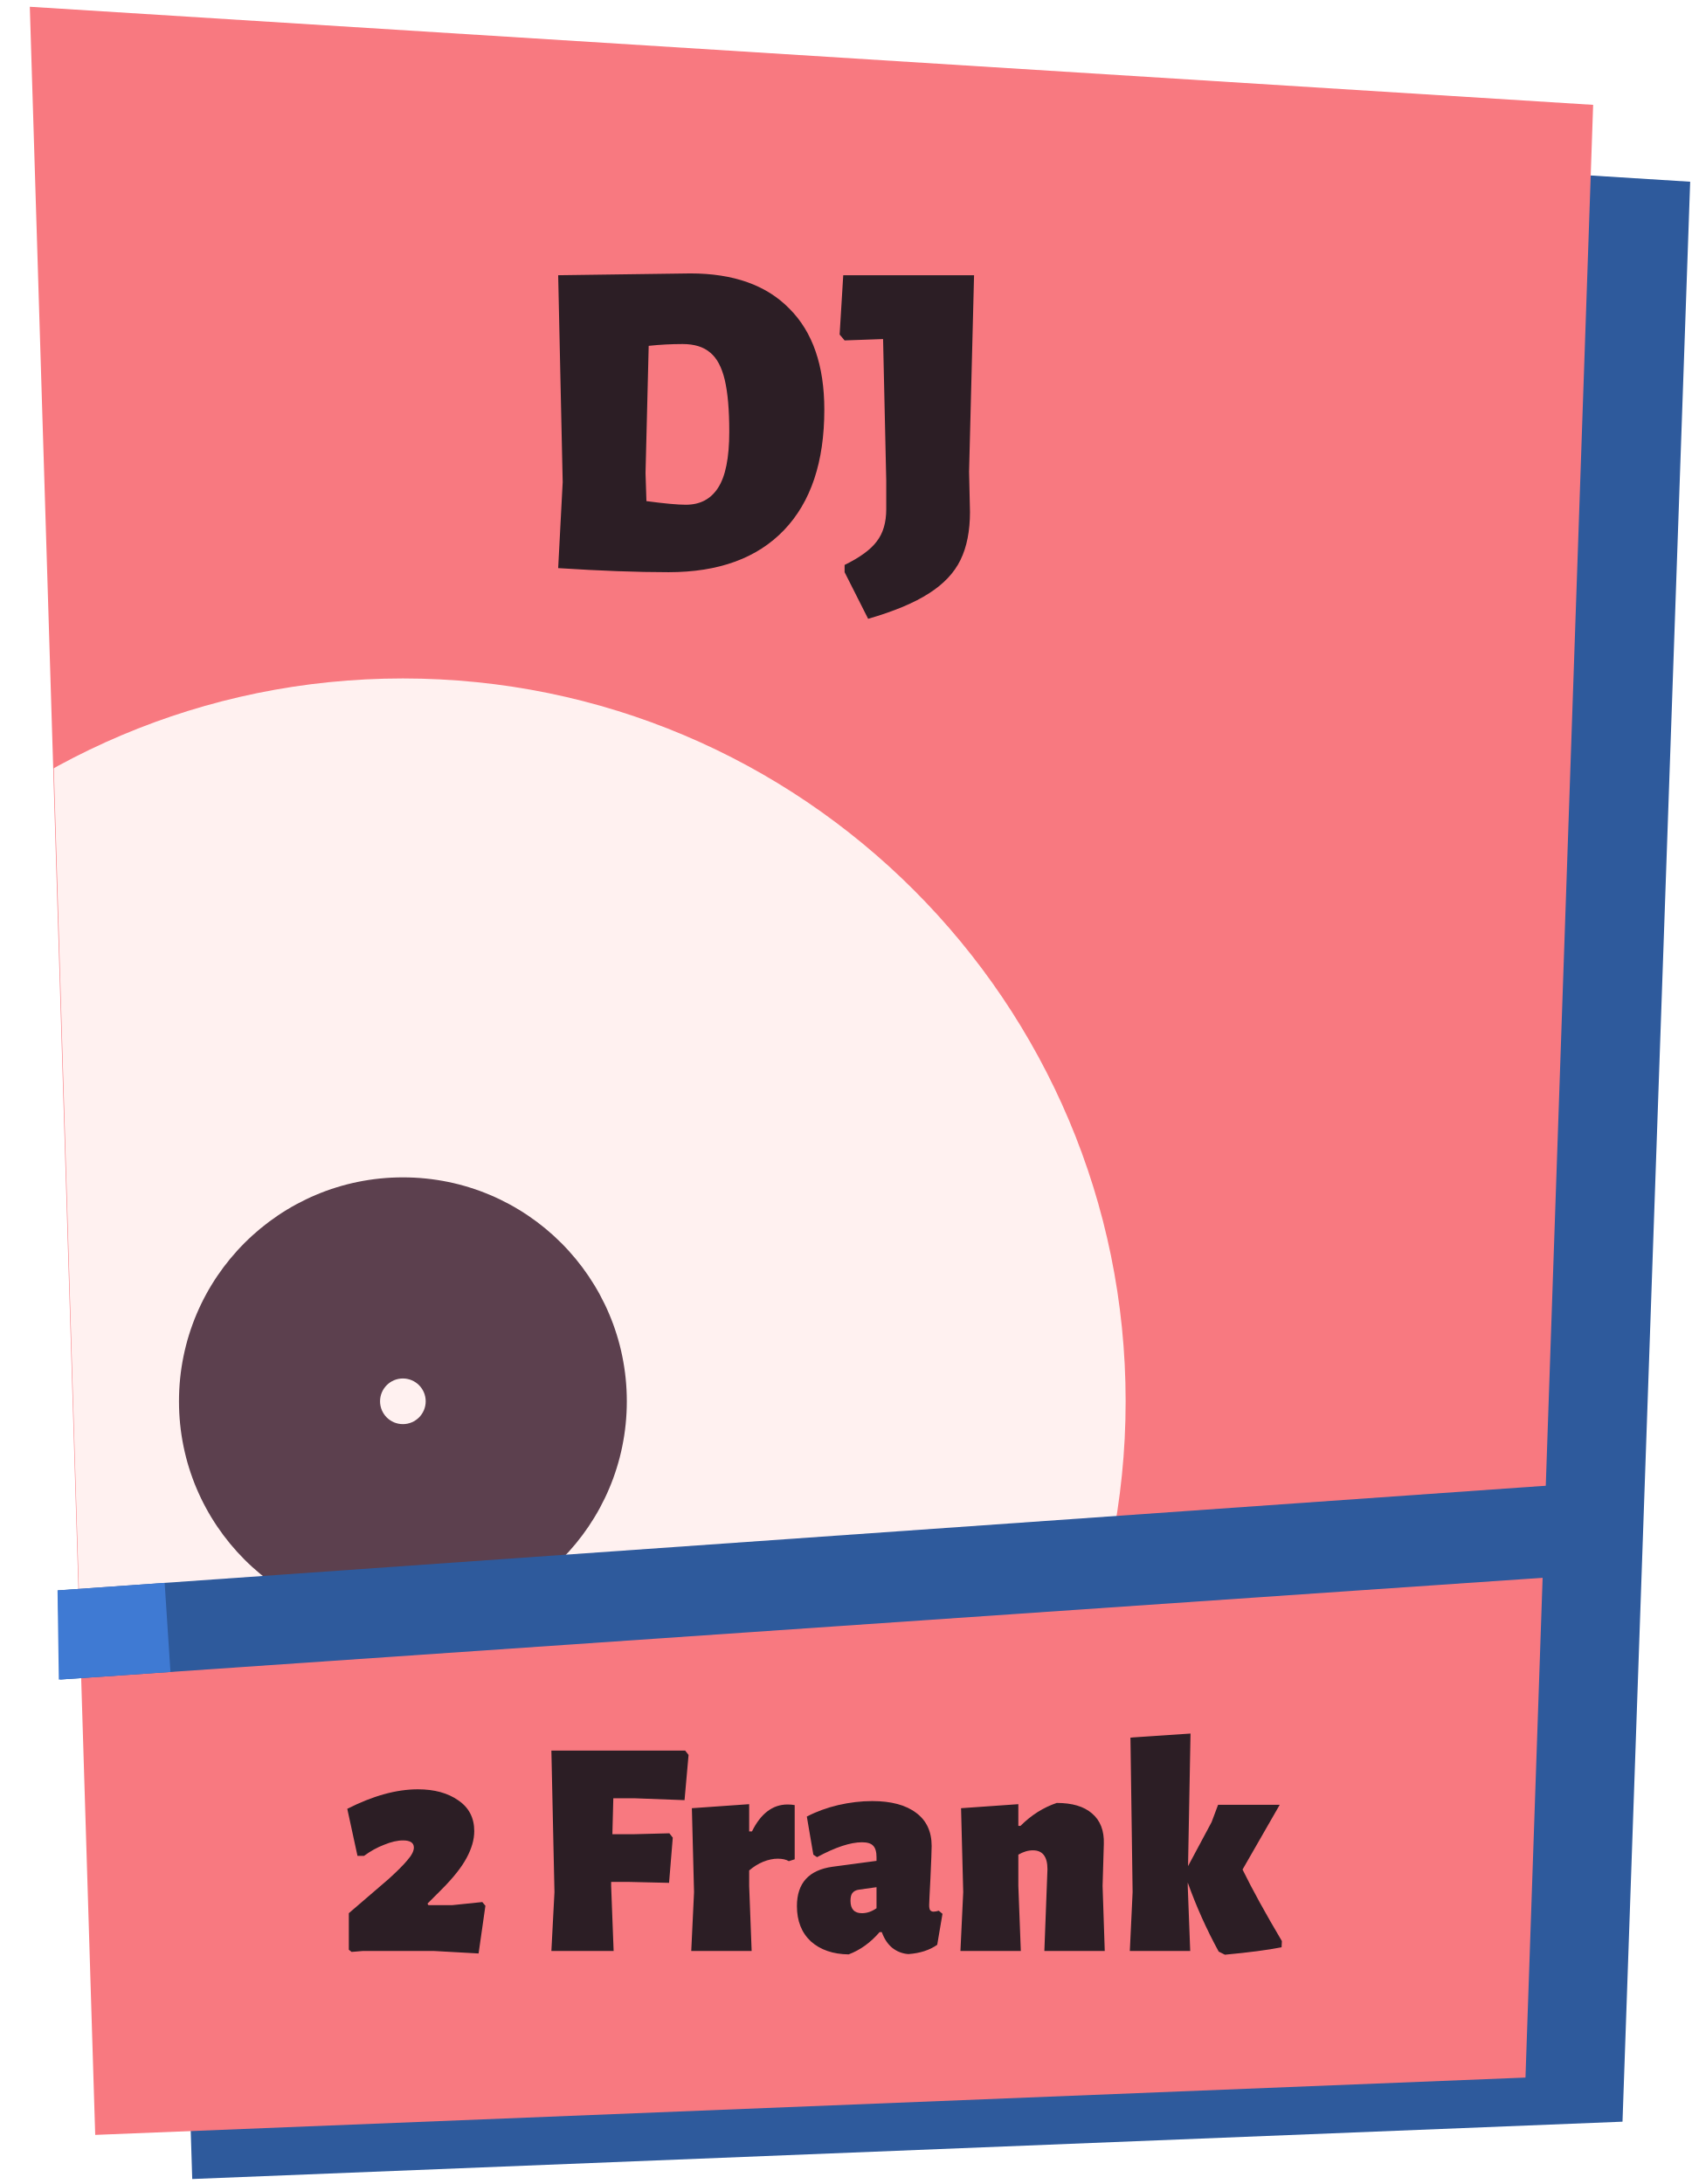
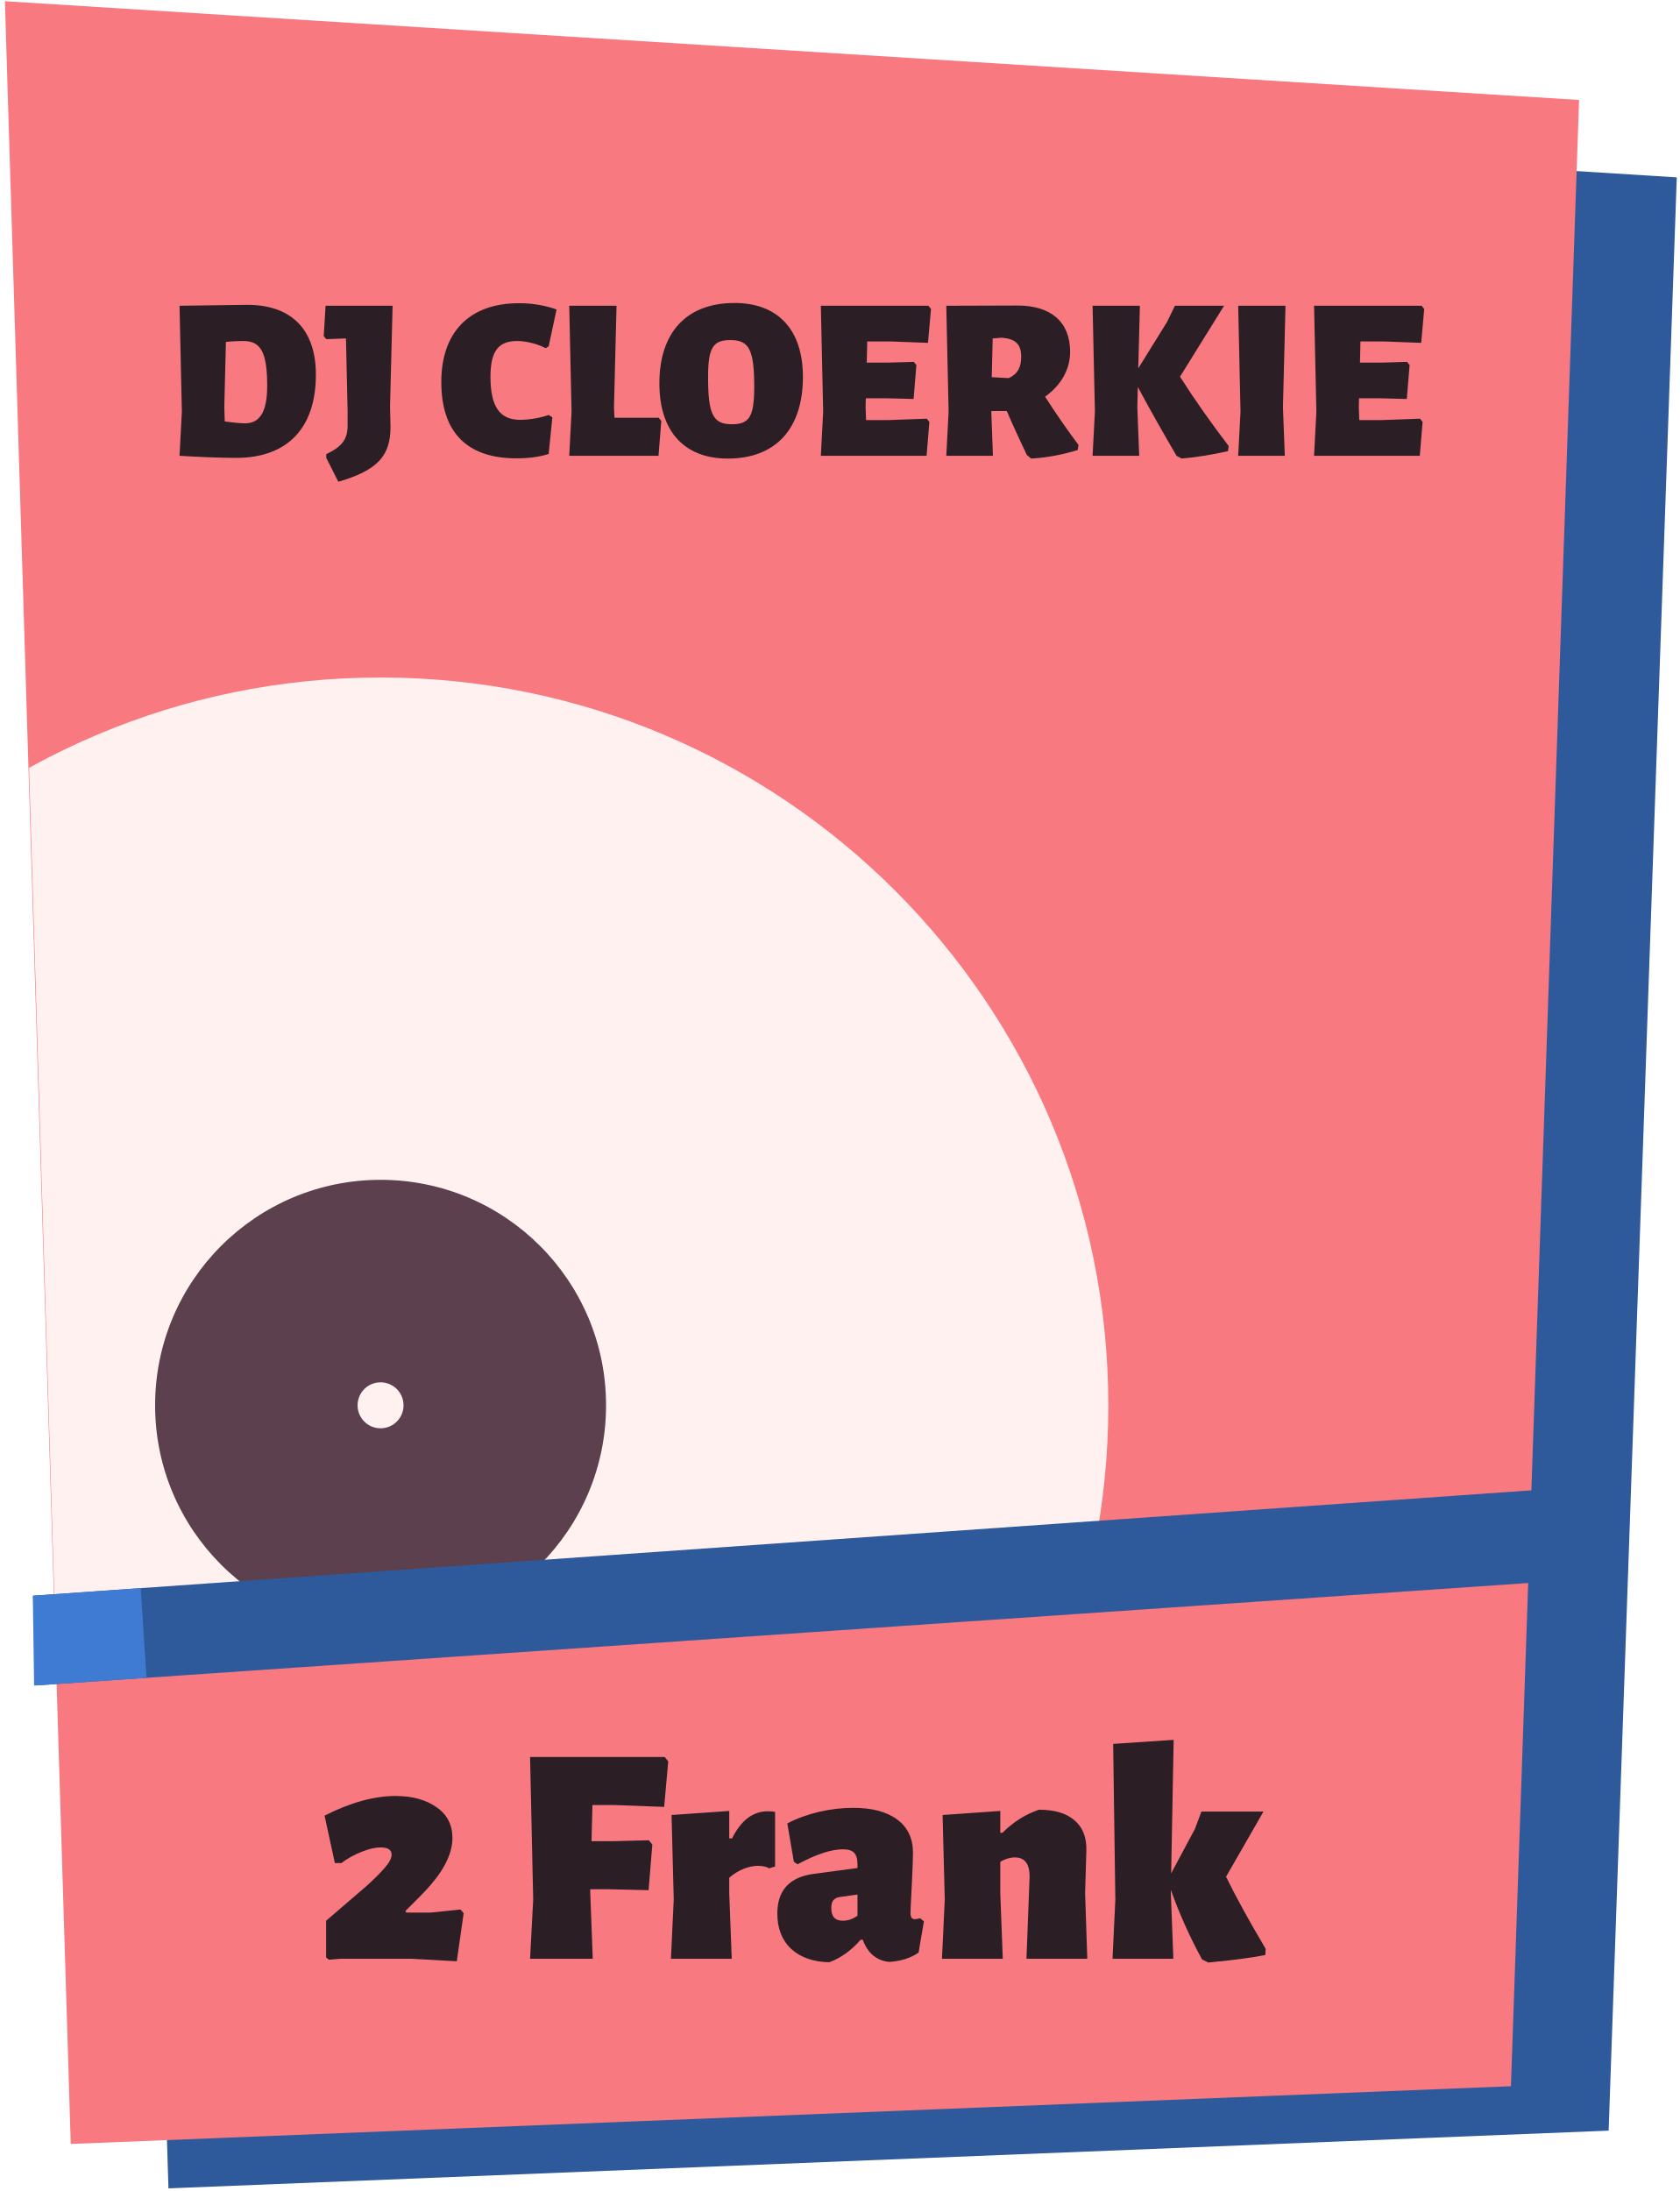
- <svg xmlns="http://www.w3.org/2000/svg" width="213" height="275" viewBox="0 0 213 275" fill="none">
-   <path d="M15.973 10.531L212.84 22.882L204.319 267.153L24.207 274.372L15.973 10.531Z" fill="#2E5A9C" />
-   <path d="M3.754 0.852L200.621 13.203L192.1 261.598L11.989 268.817L3.754 0.852Z" fill="#F87980" />
-   <path d="M86.933 34.428C92.367 34.428 96.528 35.91 99.416 38.874C102.342 41.8 103.805 46.037 103.805 51.585C103.805 58.159 102.114 63.213 98.732 66.747C95.35 70.281 90.505 72.048 84.197 72.048C80.245 72.048 75.609 71.877 70.289 71.535L70.859 60.705L70.289 34.656L86.933 34.428ZM86.363 63.555C88.149 63.555 89.498 62.852 90.41 61.446C91.36 60.002 91.835 57.646 91.835 54.378C91.835 51.604 91.645 49.419 91.265 47.823C90.885 46.227 90.277 45.087 89.441 44.403C88.605 43.681 87.446 43.32 85.964 43.32C84.52 43.32 83.095 43.396 81.689 43.548L81.29 59.565L81.404 63.099C83.684 63.403 85.337 63.555 86.363 63.555ZM122.034 59.394L122.148 64.467C122.148 66.861 121.749 68.875 120.951 70.509C120.153 72.143 118.823 73.549 116.961 74.727C115.137 75.905 112.591 76.969 109.323 77.919L106.359 72.048V71.136C108.297 70.186 109.646 69.198 110.406 68.172C111.204 67.146 111.603 65.797 111.603 64.125V60.534L111.204 42.693L106.359 42.864L105.732 42.123L106.188 34.656H122.661L122.034 59.394Z" fill="#2C1E25" />
-   <path d="M52.624 225.302C54.704 225.302 56.407 225.77 57.733 226.706C59.059 227.616 59.722 228.903 59.722 230.567C59.722 231.633 59.397 232.764 58.747 233.96C58.123 235.13 57.057 236.469 55.549 237.977L53.833 239.693L53.95 239.888H56.953L60.736 239.498L61.126 239.966L60.268 245.972L54.652 245.66H45.682L44.278 245.777L43.927 245.504V240.902L48.919 236.612C49.985 235.65 50.778 234.857 51.298 234.233C51.844 233.609 52.117 233.076 52.117 232.634C52.117 232.036 51.662 231.737 50.752 231.737C50.05 231.737 49.257 231.919 48.373 232.283C47.489 232.621 46.644 233.089 45.838 233.687H45.019L43.732 227.759C46.956 226.121 49.92 225.302 52.624 225.302ZM77.233 226.433L77.116 230.957H79.768L84.292 230.84L84.721 231.386L84.253 237.08L79.222 236.963H76.96V237.47L77.272 245.66H69.433L69.823 238.25L69.433 220.427H86.281L86.71 220.973L86.203 226.667L79.963 226.433H77.233ZM99.177 227.213C99.515 227.213 99.814 227.239 100.074 227.291V234.116L99.333 234.35C98.995 234.142 98.527 234.038 97.929 234.038C97.357 234.038 96.746 234.168 96.096 234.428C95.472 234.688 94.887 235.052 94.341 235.52V237.47L94.653 245.66H87.048L87.399 238.25L87.126 227.681L94.341 227.174V230.606H94.692C95.81 228.344 97.305 227.213 99.177 227.213ZM109.832 226.784C112.224 226.784 114.07 227.278 115.37 228.266C116.67 229.228 117.32 230.619 117.32 232.439C117.32 232.959 117.268 234.337 117.164 236.573C117.06 238.549 117.008 239.654 117.008 239.888C117.008 240.174 117.047 240.382 117.125 240.512C117.229 240.642 117.372 240.707 117.554 240.707C117.736 240.707 117.957 240.668 118.217 240.59L118.685 240.98L118.022 244.88C117.06 245.556 115.851 245.946 114.395 246.05C113.641 245.998 112.965 245.738 112.367 245.27C111.795 244.802 111.353 244.139 111.041 243.281H110.768C109.624 244.607 108.324 245.543 106.868 246.089C104.892 246.063 103.306 245.517 102.11 244.451C100.94 243.359 100.355 241.877 100.355 240.005C100.355 237.119 101.85 235.468 104.84 235.052L110.378 234.311V233.843C110.378 233.167 110.235 232.686 109.949 232.4C109.689 232.114 109.221 231.971 108.545 231.971C107.089 231.971 105.204 232.595 102.89 233.843L102.422 233.531L101.603 228.734C102.799 228.11 104.112 227.629 105.542 227.291C106.998 226.953 108.428 226.784 109.832 226.784ZM108.155 237.938C107.791 237.99 107.518 238.133 107.336 238.367C107.18 238.575 107.102 238.9 107.102 239.342C107.102 240.382 107.583 240.902 108.545 240.902C109.169 240.902 109.78 240.694 110.378 240.278V237.626L108.155 237.938ZM131.514 245.66L131.904 235.364C131.904 233.778 131.293 232.985 130.071 232.985C129.473 232.985 128.862 233.167 128.238 233.531V237.47L128.55 245.66H120.945L121.296 238.25L121.023 227.681L128.238 227.174V229.904H128.511C129.863 228.552 131.384 227.59 133.074 227.018C135.024 227.018 136.506 227.46 137.52 228.344C138.56 229.228 139.054 230.502 139.002 232.166L138.846 237.47L139.119 245.66H131.514ZM156.472 235.403C157.694 237.899 159.345 240.902 161.425 244.412L161.386 245.192C159.696 245.53 157.317 245.842 154.249 246.128L153.469 245.738C151.935 242.93 150.635 240.031 149.569 237.041V237.47L149.881 245.66H142.276L142.627 238.25L142.354 218.789L149.92 218.282L149.608 234.974L152.572 229.436L153.391 227.252H161.152L156.472 235.403Z" fill="#2C1E25" />
-   <mask id="mask0" mask-type="alpha" maskUnits="userSpaceOnUse" x="3" y="0" width="196" height="201">
-     <path d="M3.84 0.701L198.573 13.062L189.743 188.547L9.94 200.394L3.84 0.701Z" fill="#F87980" />
+ <svg xmlns="http://www.w3.org/2000/svg" width="210" height="274" viewBox="0 0 210 274" fill="none">
+   <path d="M12.832 9.831L209.7 22.182L201.179 266.452L21.067 273.671L12.832 9.831Z" fill="#2E5A9C" />
+   <path d="M0.613 0.151L197.481 12.502L188.96 260.897L8.848 268.116L0.613 0.151Z" fill="#F87980" />
+   <path d="M22.453 38.237L22.743 51.49L22.453 57C24.715 57.145 27.644 57.261 29.529 57.261C35.938 57.261 39.505 53.549 39.505 46.85C39.505 41.224 36.46 38.121 30.921 38.121L22.453 38.237ZM30.631 52.94C30.022 52.94 28.978 52.824 28.108 52.708L28.05 50.91L28.253 42.761C29.065 42.674 29.877 42.645 30.428 42.645C32.632 42.645 33.415 44.066 33.415 48.271C33.415 51.751 32.342 52.94 30.631 52.94ZM48.779 50.823L49.098 38.237H40.717L40.485 42.036L40.804 42.413L43.269 42.326L43.472 51.403V53.23C43.472 54.912 42.805 55.84 40.804 56.797V57.261L42.312 60.248C47.271 58.798 48.837 56.971 48.837 53.404L48.779 50.823ZM64.905 37.918C58.699 37.918 55.19 41.543 55.19 47.778C55.19 53.955 58.293 57.319 64.586 57.319C65.862 57.319 67.254 57.203 68.617 56.768L69.081 52.186L68.617 51.896C67.573 52.273 66.094 52.505 65.05 52.505C62.498 52.505 61.338 50.852 61.338 47.111C61.338 43.892 62.353 42.645 64.673 42.645C65.775 42.645 67.225 42.993 68.24 43.544L68.617 43.312L69.603 38.701C68.211 38.208 66.645 37.918 64.905 37.918ZM82.702 52.65L82.383 52.244H76.844L76.786 50.91L77.105 38.237H71.189L71.479 51.49L71.189 57H82.354L82.702 52.65ZM91.859 37.889C85.885 37.889 82.463 41.543 82.463 47.952C82.463 53.926 85.566 57.348 91.018 57.348C96.992 57.348 100.414 53.636 100.414 47.14C100.414 41.253 97.311 37.889 91.859 37.889ZM91.337 42.529C93.686 42.529 94.324 43.718 94.324 48.387C94.324 52.099 93.715 53.056 91.54 53.056C89.191 53.056 88.553 51.867 88.553 47.169C88.553 43.486 89.162 42.529 91.337 42.529ZM115.909 52.36L111.095 52.534H108.311L108.253 50.91L108.282 49.808H110.892L114.256 49.895L114.604 45.661L114.285 45.255L111.269 45.342H108.398L108.456 42.703H111.443L116.054 42.877L116.431 38.643L116.112 38.237H102.656L102.946 51.49L102.656 57H115.88L116.228 52.766L115.909 52.36ZM130.699 49.605C132.671 48.213 133.831 46.212 133.831 44.008C133.831 40.267 131.453 38.208 127.248 38.208L118.345 38.237L118.635 51.49L118.345 57H124.174L123.971 51.403H125.914C126.697 53.259 127.567 55.086 128.408 56.884L128.959 57.348C130.96 57.232 132.903 56.855 134.788 56.275L134.875 55.637C133.396 53.665 132.004 51.635 130.699 49.605ZM127.712 44.588C127.712 45.98 127.248 46.792 126.146 47.285L124.029 47.169L124.145 42.326L125.189 42.239C126.958 42.326 127.712 43.022 127.712 44.588ZM153.083 38.237H146.935L145.949 40.267L142.353 46.067L142.556 38.237H136.64L136.93 51.49L136.64 57H142.469L142.237 50.91L142.295 48.387C143.861 51.316 145.485 54.158 147.138 57L147.776 57.348C149.719 57.174 151.633 56.855 153.576 56.42L153.663 55.782C151.517 52.969 149.458 50.069 147.573 47.111L153.083 38.237ZM160.447 50.91L160.766 38.237H154.85L155.14 51.49L154.85 57H160.679L160.447 50.91ZM177.591 52.36L172.777 52.534H169.993L169.935 50.91L169.964 49.808H172.574L175.938 49.895L176.286 45.661L175.967 45.255L172.951 45.342H170.08L170.138 42.703H173.125L177.736 42.877L178.113 38.643L177.794 38.237H164.338L164.628 51.49L164.338 57H177.562L177.91 52.766L177.591 52.36Z" fill="#2C1E25" />
+   <path d="M49.483 224.601C51.563 224.601 53.266 225.069 54.592 226.005C55.918 226.915 56.581 228.202 56.581 229.866C56.581 230.932 56.256 232.063 55.606 233.259C54.982 234.429 53.916 235.768 52.408 237.276L50.692 238.992L50.809 239.187H53.812L57.595 238.797L57.985 239.265L57.127 245.271L51.511 244.959H42.541L41.137 245.076L40.786 244.803V240.201L45.778 235.911C46.844 234.949 47.637 234.156 48.157 233.532C48.703 232.908 48.976 232.375 48.976 231.933C48.976 231.335 48.521 231.036 47.611 231.036C46.909 231.036 46.116 231.218 45.232 231.582C44.348 231.92 43.503 232.388 42.697 232.986H41.878L40.591 227.058C43.815 225.42 46.779 224.601 49.483 224.601ZM74.092 225.732L73.975 230.256H76.627L81.151 230.139L81.58 230.685L81.112 236.379L76.081 236.262H73.819V236.769L74.131 244.959H66.292L66.682 237.549L66.292 219.726H83.14L83.569 220.272L83.062 225.966L76.822 225.732H74.092ZM96.037 226.512C96.375 226.512 96.674 226.538 96.934 226.59V233.415L96.193 233.649C95.855 233.441 95.387 233.337 94.789 233.337C94.217 233.337 93.606 233.467 92.956 233.727C92.332 233.987 91.747 234.351 91.201 234.819V236.769L91.513 244.959H83.908L84.259 237.549L83.986 226.98L91.201 226.473V229.905H91.552C92.67 227.643 94.165 226.512 96.037 226.512ZM106.692 226.083C109.084 226.083 110.93 226.577 112.23 227.565C113.53 228.527 114.18 229.918 114.18 231.738C114.18 232.258 114.128 233.636 114.024 235.872C113.92 237.848 113.868 238.953 113.868 239.187C113.868 239.473 113.907 239.681 113.985 239.811C114.089 239.941 114.232 240.006 114.414 240.006C114.596 240.006 114.817 239.967 115.077 239.889L115.545 240.279L114.882 244.179C113.92 244.855 112.711 245.245 111.255 245.349C110.501 245.297 109.825 245.037 109.227 244.569C108.655 244.101 108.213 243.438 107.901 242.58H107.628C106.484 243.906 105.184 244.842 103.728 245.388C101.752 245.362 100.166 244.816 98.97 243.75C97.8 242.658 97.215 241.176 97.215 239.304C97.215 236.418 98.71 234.767 101.7 234.351L107.238 233.61V233.142C107.238 232.466 107.095 231.985 106.809 231.699C106.549 231.413 106.081 231.27 105.405 231.27C103.949 231.27 102.064 231.894 99.75 233.142L99.282 232.83L98.463 228.033C99.659 227.409 100.972 226.928 102.402 226.59C103.858 226.252 105.288 226.083 106.692 226.083ZM105.015 237.237C104.651 237.289 104.378 237.432 104.196 237.666C104.04 237.874 103.962 238.199 103.962 238.641C103.962 239.681 104.443 240.201 105.405 240.201C106.029 240.201 106.64 239.993 107.238 239.577V236.925L105.015 237.237ZM128.373 244.959L128.763 234.663C128.763 233.077 128.152 232.284 126.93 232.284C126.332 232.284 125.721 232.466 125.097 232.83V236.769L125.409 244.959H117.804L118.155 237.549L117.882 226.98L125.097 226.473V229.203H125.37C126.722 227.851 128.243 226.889 129.933 226.317C131.883 226.317 133.365 226.759 134.379 227.643C135.419 228.527 135.913 229.801 135.861 231.465L135.705 236.769L135.978 244.959H128.373ZM153.331 234.702C154.553 237.198 156.204 240.201 158.284 243.711L158.245 244.491C156.555 244.829 154.176 245.141 151.108 245.427L150.328 245.037C148.794 242.229 147.494 239.33 146.428 236.34V236.769L146.74 244.959H139.135L139.486 237.549L139.213 218.088L146.779 217.581L146.467 234.273L149.431 228.735L150.25 226.551H158.011L153.331 234.702Z" fill="#2C1E25" />
+   <mask id="mask0" mask-type="alpha" maskUnits="userSpaceOnUse" x="0" y="0" width="196" height="200">
+     <path d="M0.699 0L195.432 12.361L186.602 187.846L6.799 199.693L0.699 0Z" fill="#F87980" />
  </mask>
  <g mask="url(#mask0)">
-     <path d="M50.732 267.462C100.999 267.462 141.749 226.712 141.749 176.445C141.749 126.177 100.999 85.428 50.732 85.428C0.465 85.428 -40.285 126.177 -40.285 176.445C-40.285 226.712 0.465 267.462 50.732 267.462Z" fill="#FFF1F0" />
-     <path d="M50.737 204.643C66.31 204.643 78.934 192.019 78.934 176.446C78.934 160.873 66.31 148.248 50.737 148.248C35.164 148.248 22.539 160.873 22.539 176.446C22.539 192.019 35.164 204.643 50.737 204.643Z" fill="#5C404E" />
-     <path d="M50.733 179.32C52.32 179.32 53.607 178.033 53.607 176.446C53.607 174.859 52.32 173.572 50.733 173.572C49.146 173.572 47.859 174.859 47.859 176.446C47.859 178.033 49.146 179.32 50.733 179.32Z" fill="#FFF1F0" />
+     <path d="M47.591 266.76C97.858 266.76 138.608 226.01 138.608 175.743C138.608 125.475 97.858 84.726 47.591 84.726C-2.676 84.726 -43.426 125.475 -43.426 175.743C-43.426 226.01 -2.676 266.76 47.591 266.76Z" fill="#FFF1F0" />
+     <path d="M47.596 203.941C63.169 203.941 75.794 191.317 75.794 175.744C75.794 160.171 63.169 147.546 47.596 147.546C32.023 147.546 19.398 160.171 19.398 175.744C19.398 191.317 32.023 203.941 47.596 203.941Z" fill="#5C404E" />
+     <path d="M47.593 178.618C49.18 178.618 50.467 177.331 50.467 175.744C50.467 174.157 49.18 172.87 47.593 172.87C46.005 172.87 44.719 174.157 44.719 175.744C44.719 177.331 46.005 178.618 47.593 178.618Z" fill="#FFF1F0" />
  </g>
-   <path d="M7.281 200.255L200.54 186.664V198.238L7.593 211.477L7.281 200.255Z" fill="#2E5A9C" />
-   <path d="M20.734 199.305L7.246 200.254L7.406 211.491L21.465 210.527L20.734 199.305Z" fill="#3F7AD3" />
+   <path d="M4.141 199.553L197.399 185.962V197.536L4.453 210.775L4.141 199.553Z" fill="#2E5A9C" />
+   <path d="M17.594 198.603L4.105 199.552L4.265 210.789L18.324 209.825L17.594 198.603Z" fill="#3F7AD3" />
</svg>
